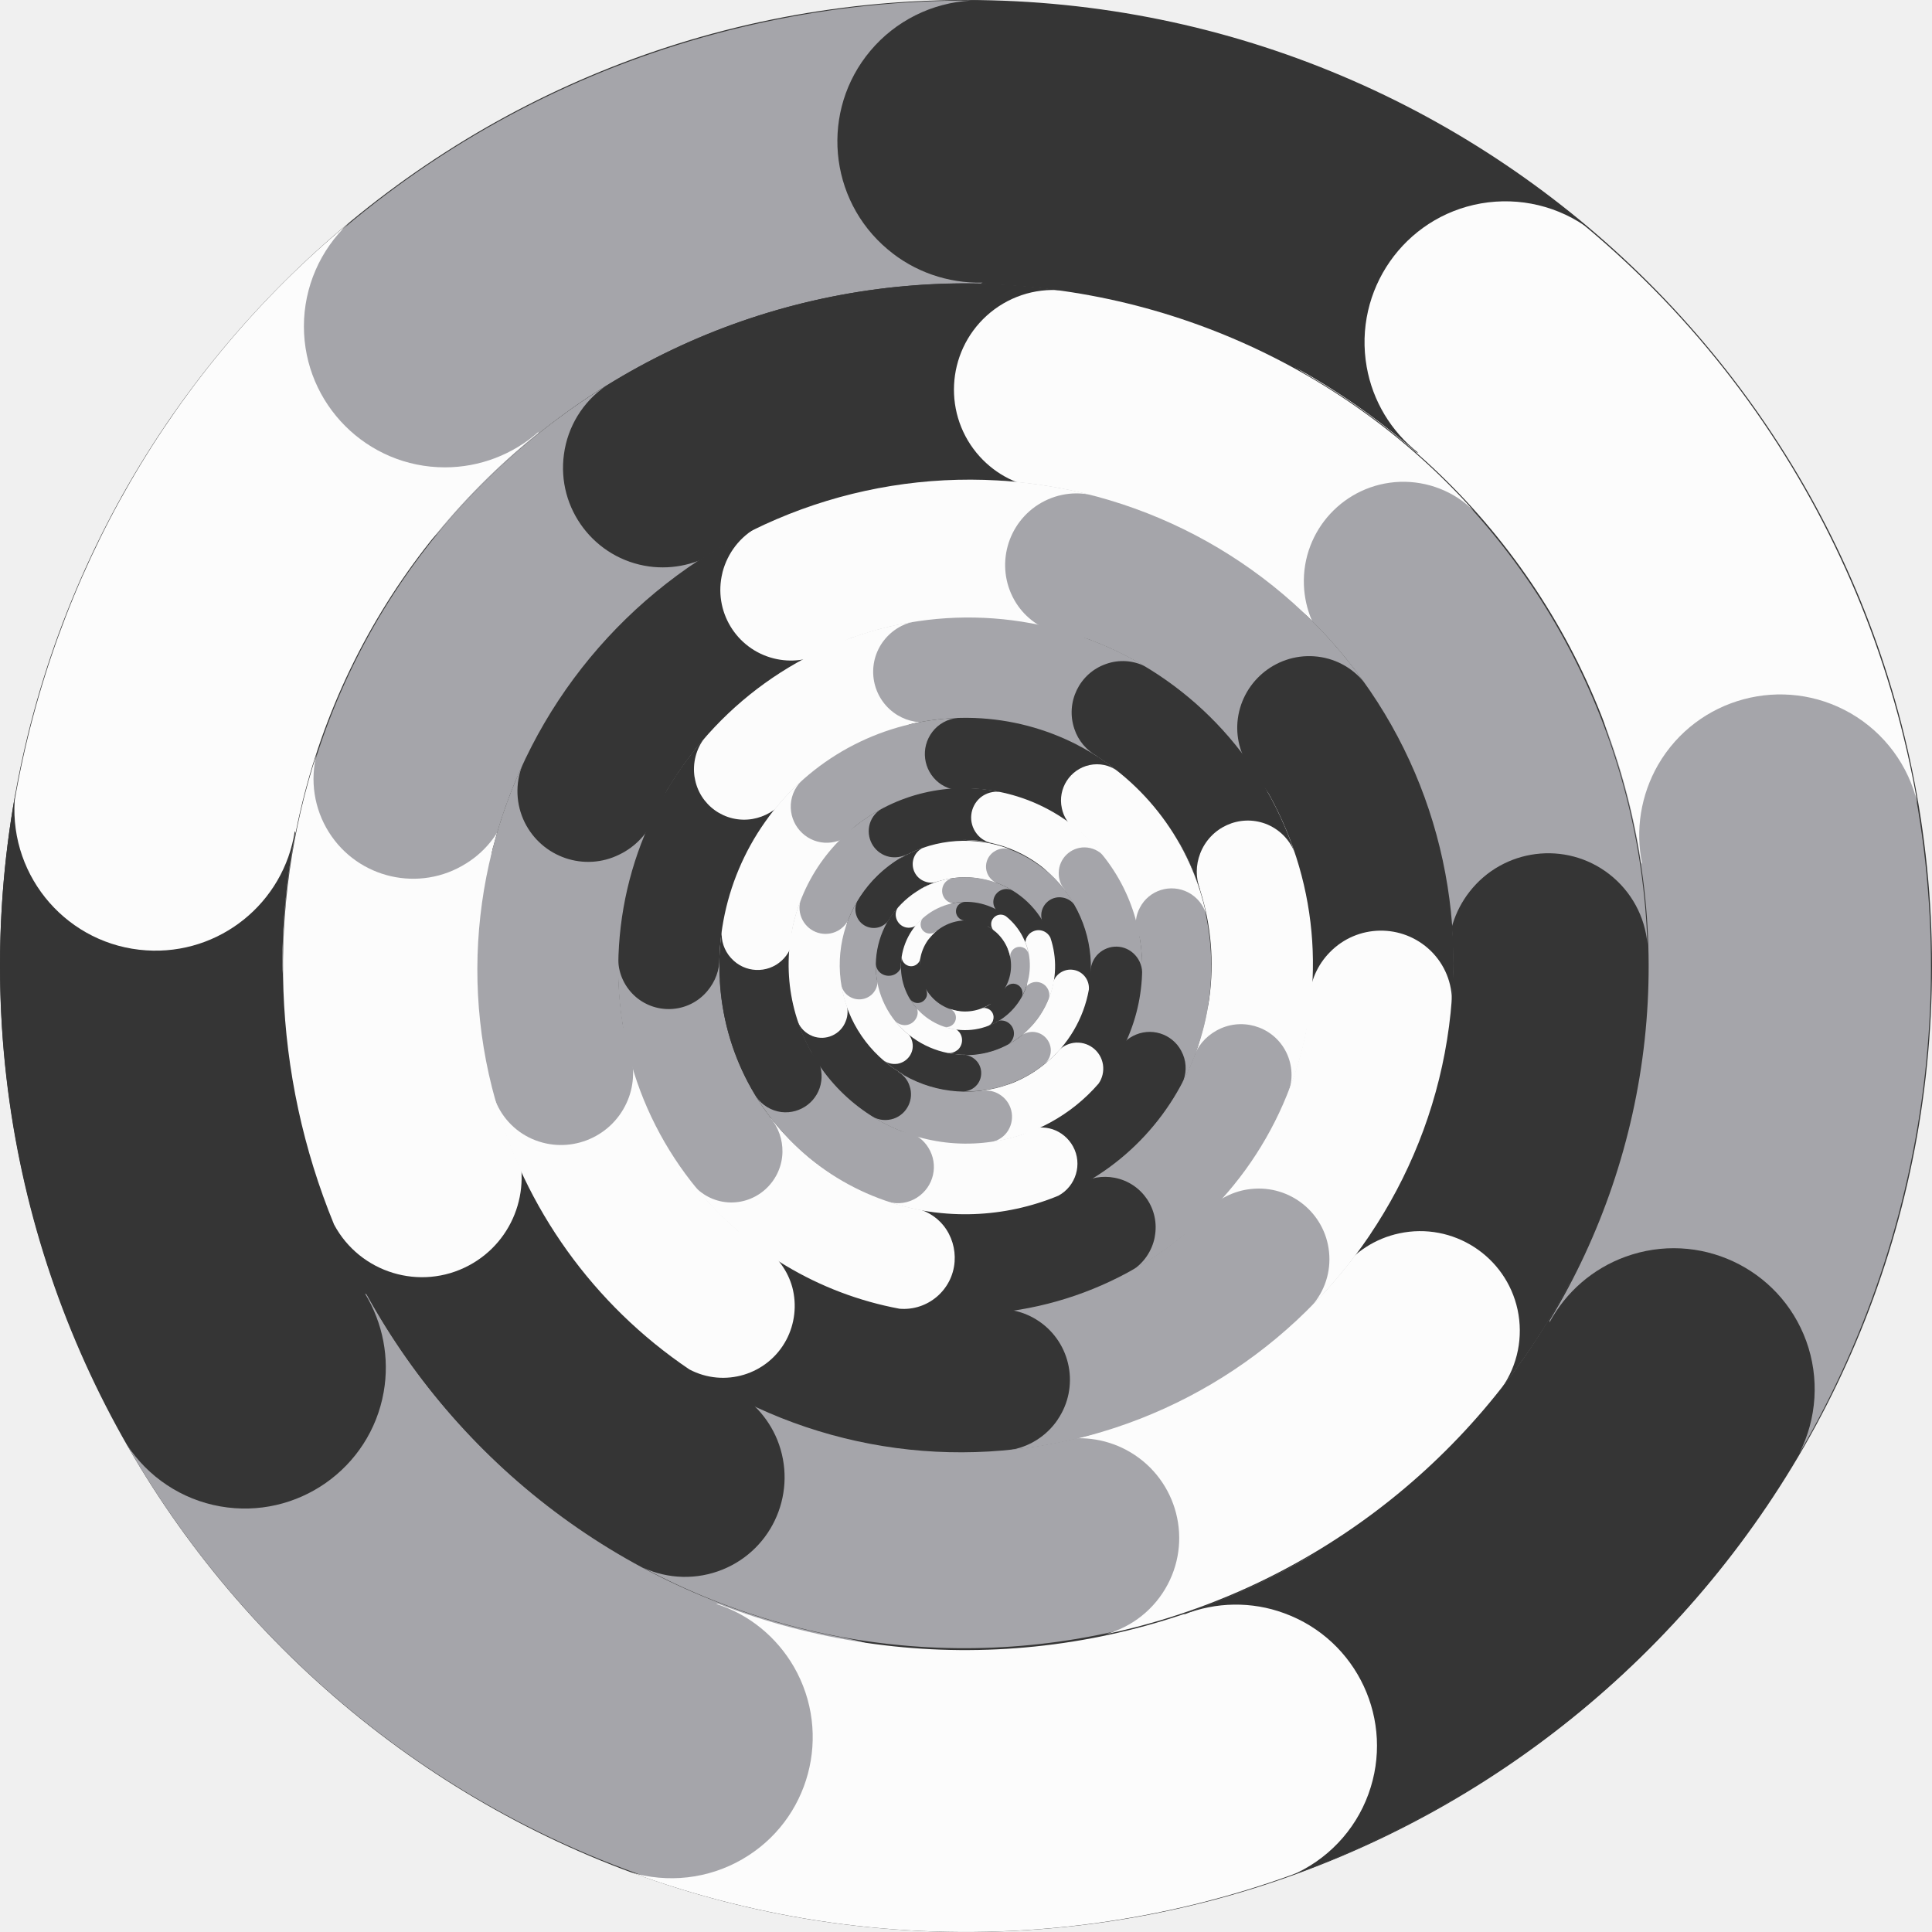
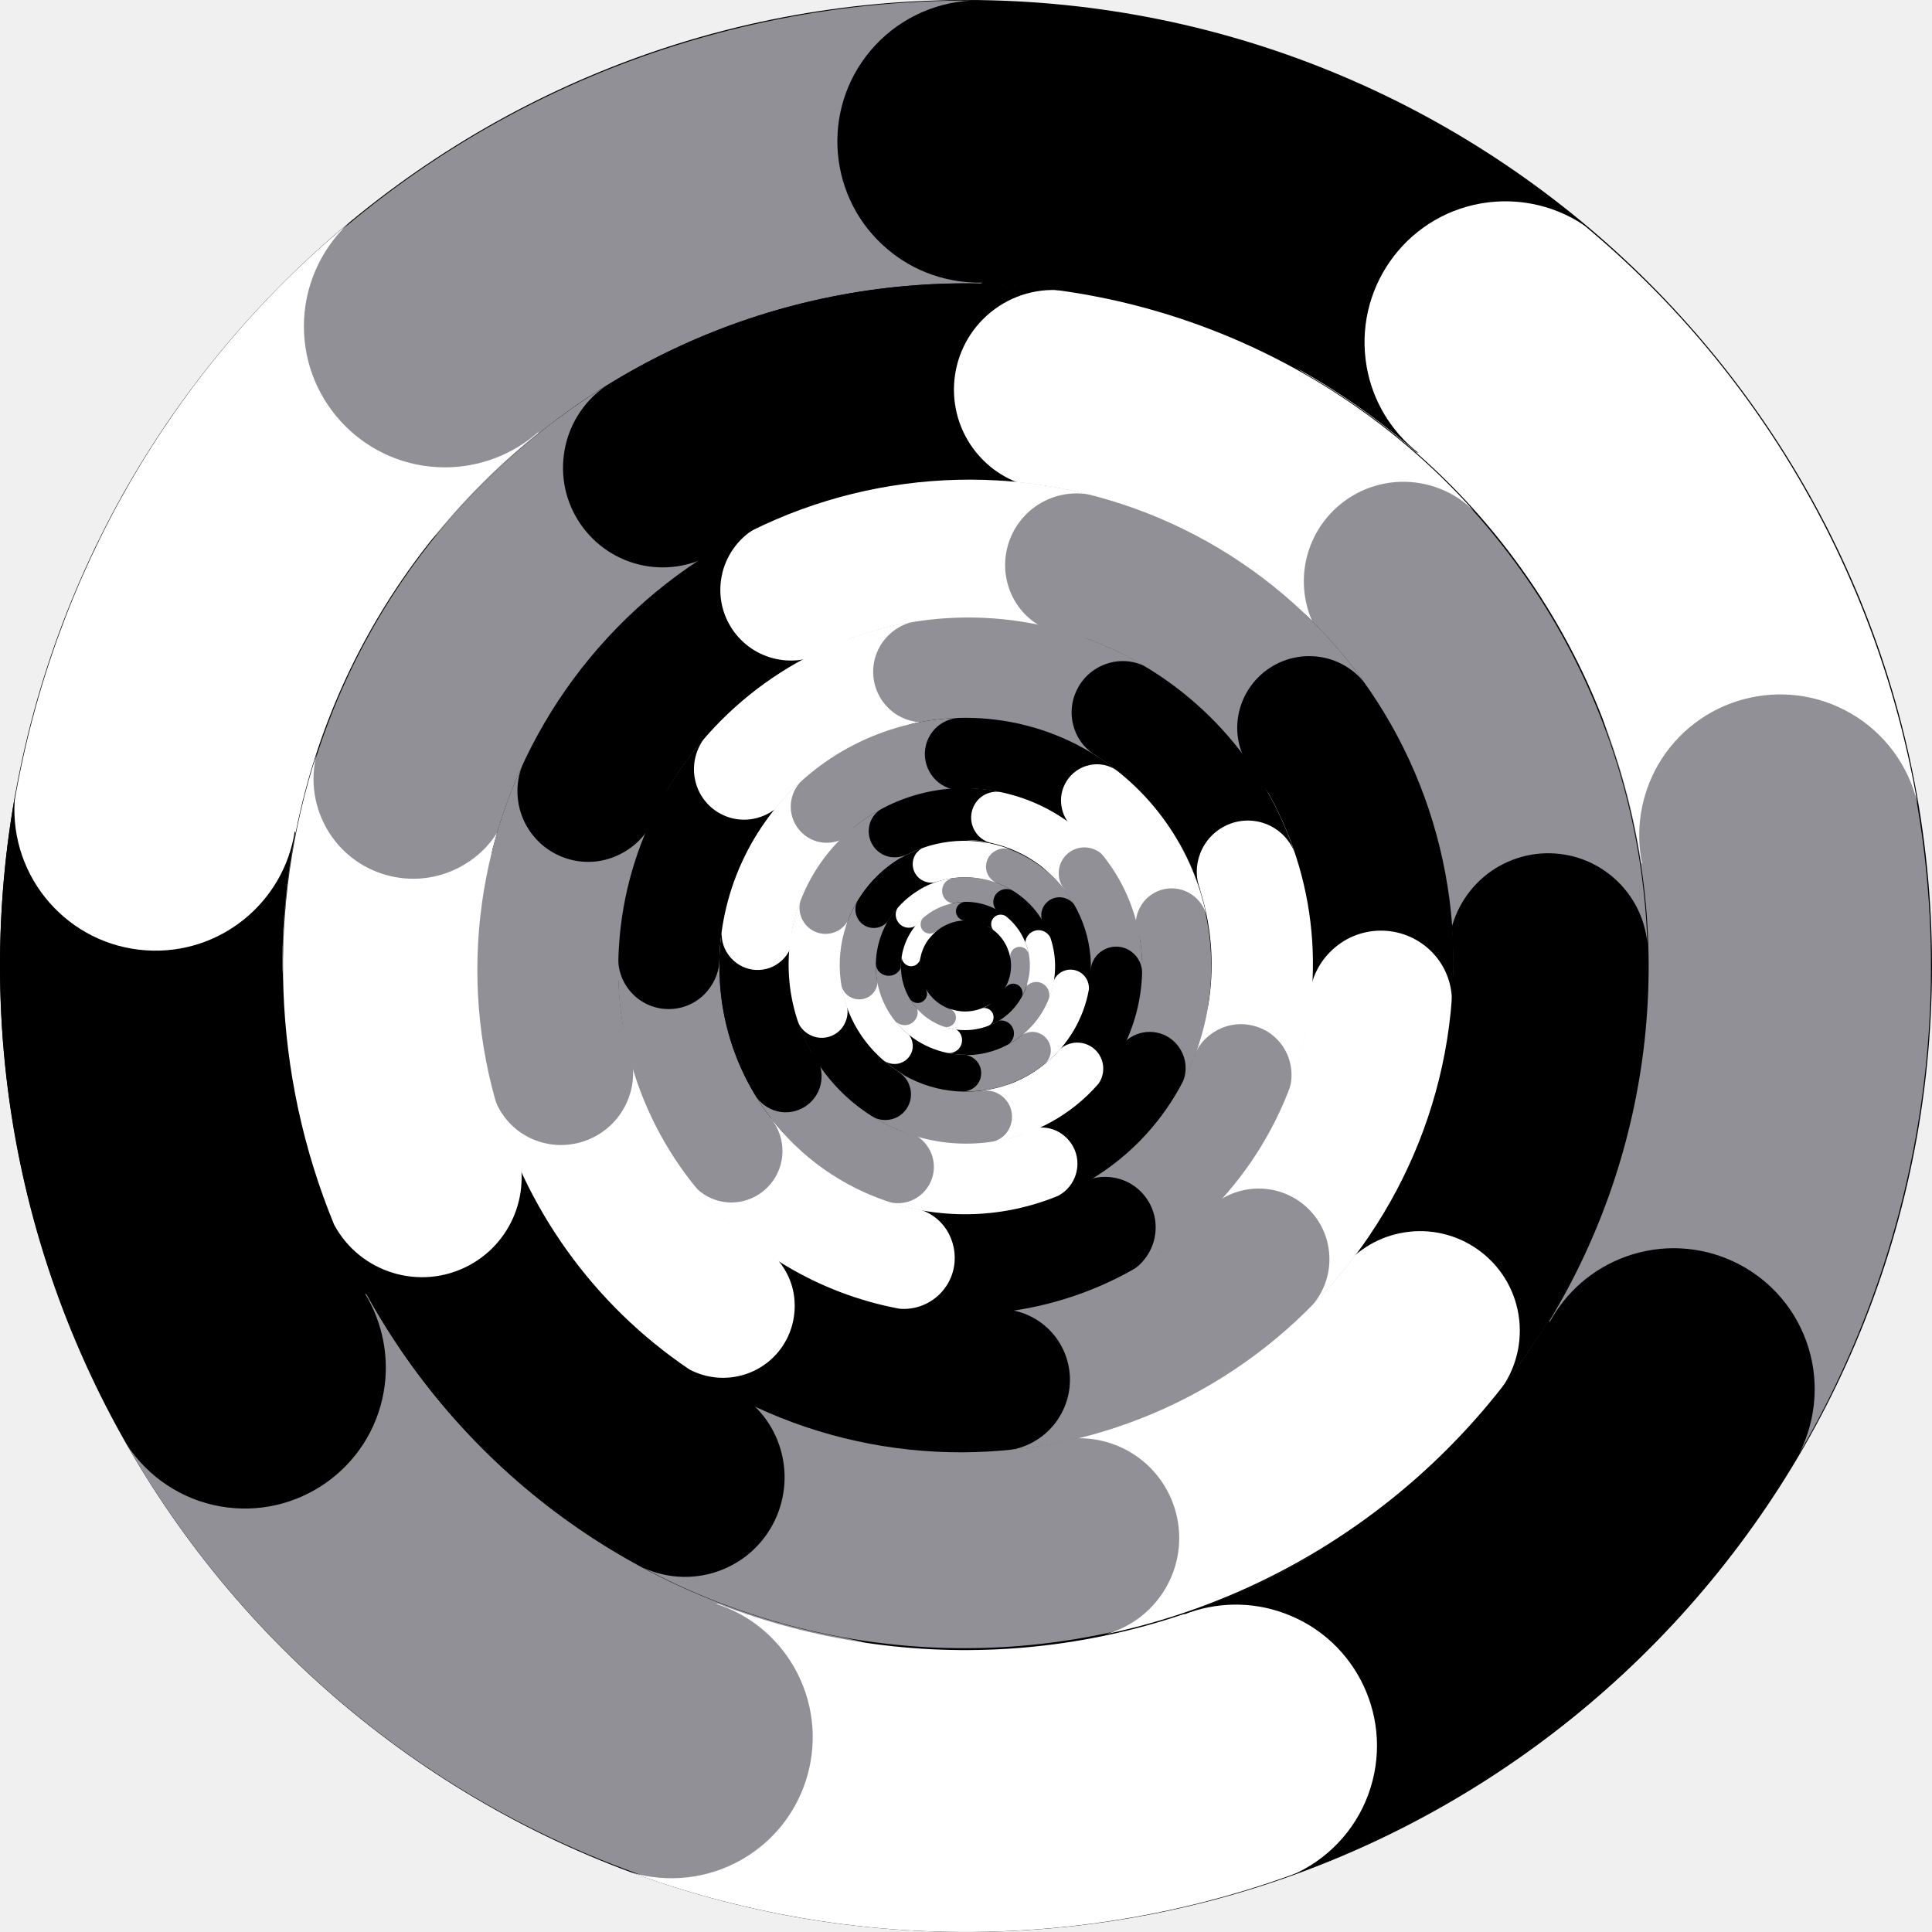
<svg xmlns="http://www.w3.org/2000/svg" version="1.1" id="Ebene_1" x="0px" y="0px" viewBox="0 0 1000 1000" style="enable-background:new 0 0 1000 1000;" xml:space="preserve">
  <style type="text/css">
- 	.st0{opacity:0.78;}
+ 	.st0{opacity:1;}
	.st1{fill:#909096;}
	.st2{fill:#FFFFFF;}
</style>
  <g id="Ebene_1_1_" class="st0">
    <g id="Background">
      <g id="BG">
        <path d="M500,999.5c-275.9-0.2-499.5-224-499.3-500C0.8,299,120.9,117.9,305.6,39.8C559.8-67.6,852.9,51.4,960.2,305.6     s-11.6,547.3-265.8,654.7C632.9,986.3,566.8,999.6,500,999.5z" />
        <path d="M500,1c275.7,0.2,499,223.8,498.8,499.4c-0.1,200.4-120.1,381.3-304.6,459.4c-253.9,107.3-546.8-11.6-654-265.6     s11.6-546.8,265.6-654C367.2,14.2,433.3,0.9,500,1 M500,0C223.9,0,0,223.9,0,500s223.9,500,500,500s500-223.9,500-500     S776.1,0,500,0z" />
      </g>
    </g>
    <g id="Spirals">
      <g id="Circle1">
        <path d="M127.3,475.4c-30.9,25.9-76.9,21.8-102.8-9.1c-13-15.5-19-35.7-16.5-55.8c-25.4,140.9,9.6,291.6,108.7,410l0,0l0.3,0.4     c25.9,30.9,72,34.9,102.8,9s34.9-72,9-102.8l0,0l0,0c-0.3-0.4-0.6-0.7-1-1.1v-0.1c-68.2-81.9-95.7-190.2-74.9-294.8l-0.3-1     C150.1,447.8,141,464,127.3,475.4z" />
        <path class="st1" d="M198.6,720.5c-7,39.7-44.9,66.2-84.6,59.2c-19.9-3.5-37.5-15.2-48.5-32.2     c71.1,124.3,194.9,217.3,346.8,244.2l0,0l0.5,0.1c39.7,7,77.6-19.5,84.6-59.2c7-39.7-19.5-77.6-59.2-84.6l-1.4-0.2l-0.1-0.1     c-109-19.8-197.2-87.5-246.9-177.6l-0.9-0.6C198.2,684.8,201.7,702.9,198.6,720.5z" />
        <path class="st2" d="M410.9,862.7c20.1,34.9,8.2,79.6-26.8,99.7c-17.5,10.1-38.5,12.5-57.9,6.6c134.4,49.5,288.9,41.2,422.6-35.8     l0,0l0.5-0.2c34.9-20.2,46.9-64.8,26.7-99.7c-20.2-34.9-64.8-46.9-99.7-26.7l0,0c-0.4,0.2-0.8,0.5-1.2,0.8H675     c-92.5,53-204,61.3-303.3,22.7l-1,0.1C387.6,835.5,401.9,847.2,410.9,862.7z" />
        <path d="M664.7,835c37.9,13.8,57.4,55.7,43.6,93.6c-6.9,19-21.5,34.3-40.1,42.2C802.9,922.3,916,816.6,968.9,671.7l0,0     c0.1-0.2,0.1-0.3,0.2-0.5c13.8-37.9-5.7-79.8-43.6-93.6s-79.8,5.7-93.6,43.6c-0.2,0.5-0.3,0.9-0.5,1.4l-0.1,0.1     c-36.8,100-116.9,178-217.8,212.3l-0.8,0.7C629.4,829.1,647.9,828.8,664.7,835z" />
        <path class="st1" d="M841.3,650.5c37.9-13.8,79.8,5.7,93.6,43.6c6.9,19,5.6,40.1-3.6,58.2c72-123.7,90.7-277.3,38.1-422.4l0,0     c0-0.2-0.1-0.3-0.2-0.5c-13.9-37.8-55.9-57.2-93.7-43.3c-37.7,13.9-57.1,55.5-43.5,93.3c0.2,0.5,0.4,0.9,0.5,1.4v0.1     c37.4,104.2,22.8,214.6-30.4,302.6l-0.1,1C810.5,668.7,824.5,656.6,841.3,650.5z" />
        <path class="st2" d="M858.2,395.9c20.2-34.9,64.8-46.8,99.7-26.7c17.5,10.1,30.1,27.1,34.6,46.8C968.2,275,883.8,145.3,750.2,68     l0,0c-0.2-0.1-0.3-0.2-0.4-0.3c-34.9-20.2-79.6-8.2-99.7,26.7c-20.2,34.9-8.2,79.6,26.7,99.7l1.3,0.7l0.1,0.1     c92.1,53.6,155,146,171.2,251.4l0.6,0.9C846.3,429.7,849.3,411.4,858.2,395.9z" />
        <path d="M707.4,189.9c-7-39.7,19.4-77.6,59.1-84.6c20-3.5,40.5,1.4,56.7,13.6C713.9,26.5,565.9-18.6,413.9,8l0,0l-0.5,0.1     c-39.8,6.5-66.7,44.1-60.2,83.9c6.5,39.8,44.1,66.7,83.9,60.2l0,0c0.6-0.1,1.1-0.2,1.7-0.3c0.5-0.1,1-0.2,1.4-0.3h0.1     c105-18.1,212.6,12.2,292.8,82.5l1,0.3C720,223.3,710.5,207.5,707.4,189.9z" />
        <path class="st1" d="M459.5,129.1c-30.9-25.9-34.9-72-9-102.8c13-15.5,31.9-24.9,52.1-26C359.5-0.2,217.1,60.4,117.8,178.5l0,0     c-0.1,0.1-0.2,0.2-0.3,0.4c-26,30.8-22.2,76.9,8.6,102.9s76.9,22.2,102.9-8.6c0.1-0.1,0.2-0.3,0.3-0.4c0.3-0.4,0.6-0.8,0.9-1.1     h0.1c71.6-84.5,174.4-127.1,277.3-125l1-0.4C490.7,146.7,473.2,140.7,459.5,129.1z" />
        <path class="st2" d="M230.3,241.9c-40.3,0-73-32.7-73-73c0-20.2,8.4-39.6,23.2-53.4C89.2,191.3,27.9,297.3,7.6,414.3     c-2.6,40.2,27.9,75,68.1,77.6c37.8,2.5,71.2-24.4,76.9-61.8l0.3,1c-4.7,24-7,48.5-6.7,73c0.1-1.4,0.1-2.8,0.1-4.2v-1.6     c0.4-106.6,48.9-207.3,132.1-274l0.5-0.9C265.5,235.3,248.2,241.9,230.3,241.9z" />
      </g>
      <g id="Circle2">
        <path d="M267.5,625.3c-8.7,27.1-37.8,42-64.9,33.3c-13.6-4.4-24.8-14.2-30.9-27.2c39,97.4,119.4,172.3,219.2,204.5l0,0l0.3,0.1     c27.1,8.8,56.2-6,65-33.1c8.8-27.1-6-56.2-33.1-65c-0.1,0-0.2-0.1-0.4-0.1l0,0l-1-0.3h-0.1c-71.6-23.4-128.8-77.8-155.7-148.2     l-0.5-0.5C270.7,600.3,271.4,613.3,267.5,625.3z" />
        <path class="st1" d="M402.3,745.2c10.7,26.4-1.9,56.5-28.3,67.2c-13.3,5.4-28.2,5-41.2-1c92.5,49.5,202.2,55.2,299.3,15.7l0,0     l0.3-0.1c26.5-10.4,39.6-40.4,29.2-66.9s-40.4-39.6-66.9-29.2c-0.2,0.1-0.4,0.2-0.6,0.2c-0.2,0.1-0.4,0.2-0.6,0.2l-0.9,0.4h-0.1     C522.7,760,443.8,755.1,378,718.4h-0.7C388.6,724,397.5,733.5,402.3,745.2z" />
        <path class="st2" d="M582.8,750.4c25.2,13.3,34.9,44.5,21.6,69.7c-6.7,12.7-18.4,22.1-32.3,25.8     c102.7-21.6,190.4-87.7,239.4-180.4l0,0c0.1-0.1,0.1-0.2,0.2-0.3c13.3-25.2,3.7-56.4-21.5-69.7c-25.2-13.3-56.4-3.7-69.7,21.5     c-0.2,0.3-0.3,0.6-0.5,0.9H720c-35.4,66.5-99,113.4-173,127.6l-0.6,0.4C558.6,742.9,571.6,744.5,582.8,750.4z" />
        <path d="M724.2,638.4c27.8-6,55.3,11.7,61.3,39.5c3,14,0.1,28.6-8.1,40.4c64.8-82.5,89.5-189.5,67.4-292l0,0l-0.1-0.4     c-6-27.8-33.5-45.5-61.3-39.5c-27.8,6-45.5,33.4-39.5,61.2c0.1,0.3,0.2,0.7,0.2,1v0.1c15.6,73.7-3,150.5-50.5,208.9l-0.2,0.7     C700.9,648.1,711.9,641,724.2,638.4z" />
        <path class="st1" d="M760.6,461.6c17.5-22.5,49.9-26.6,72.4-9.1c11.3,8.8,18.5,21.9,19.7,36.2c-3.4-104.8-53.3-202.7-136.1-267.1     l0,0l-0.3-0.2c-22.5-17.5-54.9-13.4-72.4,9.1c-17.5,22.5-13.4,54.9,9.1,72.4l0,0c0.3,0.2,0.5,0.4,0.8,0.6v0.1     c59.3,46.4,94.4,117.2,95.6,192.5l0.3,0.7C748.9,484.1,752.8,471.6,760.6,461.6z" />
        <path class="st2" d="M674.9,302.9c-1.1-28.5,21.1-52.4,49.6-53.5c14.3-0.5,28.2,4.9,38.3,15c-70-78.1-171.1-121.1-275.9-117.1     h-0.4c-28.5,1.1-50.7,25-49.6,53.5s25,50.7,53.5,49.6c0.3,0,0.7-0.1,1-0.1h0.1c75.3-2.5,147.7,29.1,197,86l0.7,0.3     C680.5,327.5,675.4,315.5,674.9,302.9z" />
        <path d="M507.1,236.3c-19.1-21.1-17.5-53.7,3.6-72.9c10.6-9.6,24.7-14.4,39-13.1c-103.8-14.9-208.9,17.2-286.6,87.6l0,0l-0.3,0.2     c-21.3,18.9-23.3,51.5-4.4,72.8s51.5,23.3,72.8,4.4c0.3-0.2,0.5-0.5,0.8-0.7c0.3-0.2,0.5-0.5,0.8-0.7h0.1     c56-50.4,131.8-72.7,206.2-60.8l0.7-0.2C527.3,251.6,515.6,245.7,507.1,236.3z" />
        <path class="st1" d="M336,293.2c-28.2-3.9-48-29.9-44.1-58.1c1.9-14.2,9.7-27,21.5-35.2c-89.1,55.3-148.9,147.5-163.2,251.4l0,0     l-0.1,0.4c-3.9,28.2,15.8,54.3,44.1,58.2c28.2,3.9,54.3-15.8,58.2-44.1l0,0c0-0.3,0.1-0.7,0.1-1v-0.1     c10.6-74.6,54.3-140.4,118.9-179.1l0.4-0.6C361.2,292,348.5,294.9,336,293.2z" />
        <path class="st2" d="M241.3,446.9c-24.1,15.2-56,7.9-71.1-16.2c-7.6-12.1-9.9-26.9-6.2-40.7c-26.1,79.7-23,166.2,8.9,243.8     c13.4,25.1,44.7,34.6,69.8,21.2c23.8-12.7,33.8-41.6,22.9-66.3l0.5,0.5c6.2,16.2,14.1,31.6,23.4,46.2c-0.5-0.9-1-1.7-1.5-2.6     c-0.2-0.3-0.4-0.6-0.6-0.9v-0.1c-39.8-63.9-48.7-142.4-24-213.6l-0.1-0.7C259.9,429.7,252.1,440.2,241.3,446.9z" />
      </g>
      <g id="Circle3">
        <path d="M410.1,666.2c5.4,19.8-6.2,40.2-26,45.6c-9.8,2.7-20.2,1.2-28.9-4c61.9,42.3,139.3,54.8,211.3,34.2l0,0l0.2-0.1     c19.6-5.5,31.1-25.8,25.7-45.5c-5.5-19.5-25.7-30.8-45.1-25.3l0,0l-0.3,0.1c-0.2,0.1-0.5,0.1-0.7,0.2h-0.1     c-51.8,14.6-107.4,5-151.3-26.1l-0.5-0.1C402.2,650.2,407.7,657.6,410.1,666.2z" />
        <path class="st1" d="M537.8,683.9c16.7,11.4,21,34.1,9.7,50.8c0,0,0,0,0,0l-0.1,0.2c-5.8,8.5-14.9,14.2-25,15.7     c74.8-7.4,142.5-47.4,185.1-109.3l0,0l0.2-0.2c11.5-16.6,7.4-39.4-9.2-50.9c0,0,0,0,0,0L698,590c-16.9-11.4-39.8-7-51.3,9.9     l-0.4,0.6l0,0c-30.7,44.4-79.7,72.7-133.5,77.1l-0.5,0.3C521.3,676.7,530.3,678.8,537.8,683.9z" />
        <path class="st2" d="M647.7,615.4c20.1-2.1,38.1,12.4,40.2,32.5c1.1,10.3-2.2,20.5-9.1,28.2c51-51.6,79.6-124.4,72.2-201.8l0,0     c0-0.1,0-0.2,0-0.2c-2-20.1-19.8-34.8-39.9-32.8c0,0,0,0,0,0l-0.4,0c-20.3,2.1-35.1,20.1-33.2,40.4c0,0.2,0.1,0.5,0.1,0.7v0     c5.1,55.5-16,107.7-53.3,144.2l-0.2,0.5C630.4,620.5,638.7,616.3,647.7,615.4z" />
        <path d="M688.3,492.9c14.2-14.6,37.5-15,52.2-0.8c7.3,7.1,11.3,16.9,11,27.1c6-71.9-18.9-145.6-74.4-199.8l0,0l-0.2-0.2     c-15-13.9-38.4-13.1-52.3,1.9c-13.4,14.4-13.2,36.8,0.5,50.9c0.2,0.2,0.4,0.3,0.5,0.5v0.1c38.3,37.5,57.4,90.5,51.9,143.8     l0.2,0.5C678.2,507.9,681.9,499.4,688.3,492.9z" />
        <path class="st1" d="M640.5,373.8c1.7-20.3,19.4-35.5,39.7-34.1c10.2,0.7,19.6,5.6,26,13.6C662.9,292.5,594.5,254.2,520,249h-0.2     c-20.3-1.4-38,13.8-39.7,34.1c-1.6,20.1,13.4,37.6,33.4,39.3c0.1,0,0.3,0,0.4,0h0.8c53.5,3.9,102.4,31.9,132.8,76.2l0.5,0.3     C642.4,391.7,639.8,382.8,640.5,373.8z" />
        <path class="st2" d="M527,313.7c-11.8-16.7-7.7-39.8,9-51.6c8.3-5.8,18.5-8,28.5-6c-72.8-18.5-150-3.9-211,40l0,0l-0.2,0.1     c-16.6,11.6-20.7,34.5-9.1,51.1c11.6,16.6,34.5,20.7,51.1,9.1c0,0,0.1-0.1,0.1-0.1c0.2-0.2,0.5-0.3,0.7-0.5l0.6-0.5h0.1     c43.9-31.3,99.5-41.3,151.6-27.2l0.5-0.1C540,326.1,532.2,321,527,313.7z" />
        <path d="M400.5,340.8c-19.5-4.9-31.4-24.6-26.6-44.2c0-0.2,0.1-0.3,0.1-0.5c2.6-9.9,9.1-18.4,18.2-23.3     c-67.8,32.3-118,92.9-136.9,165.5l0,0c0,0.1,0,0.2-0.1,0.2c-5.1,19.5,6.5,39.4,26,44.5c0,0,0,0,0,0c0.1,0,0.3,0.1,0.5,0.1     c19.8,4.9,39.9-7,45-26.7c0.1-0.2,0.1-0.5,0.2-0.7l0,0c13.8-52.2,50.3-95.4,99.4-117.8l0.3-0.4     C418.6,341.9,409.3,343,400.5,340.8z" />
        <path class="st1" d="M320.6,442.3c-18.1,9-40,1.5-49-16.6c-4.6-9.3-5-20.1-1.2-29.7c-30.3,65.8-32.3,143.7,1.2,213.7l0,0     c0,0.1,0.1,0.2,0.1,0.2c8.9,18.4,31,26.1,49.4,17.2c18.4-8.9,26.1-31,17.2-49.4c-0.1-0.2-0.2-0.4-0.3-0.7l0,0     c-23.8-50.3-21.8-106.4,0.7-153.2v-0.5C335.2,431.6,328.7,438.4,320.6,442.3z" />
        <path class="st2" d="M324.3,570.9c-8.5,18.5-30.3,26.8-48.9,18.6c-9.3-4.1-16.5-12-19.7-21.7c15.7,57.6,51.6,107.6,101.1,141     c18.1,9.6,40.6,2.8,50.2-15.3c4.4-8.3,5.5-18.1,3.1-27.2c-2.4-8.7-7.9-16.2-15.5-21l0.5,0.1c10.1,7.1,20.8,13.2,32.2,18.1     c-0.6-0.3-1.3-0.6-1.9-0.9l-0.7-0.3l0,0c-48.9-22-85.1-65.1-98.3-117.1l-0.3-0.4C328.7,553.4,328.1,562.7,324.3,570.9z" />
      </g>
      <g id="Circle4">
        <path d="M488.3,634.3c9.1,11.4,7.3,28.1-4.1,37.2c-5.6,4.5-12.9,6.5-20,5.6c52.5,10.1,106.8-3.7,148.1-37.7l0,0l0.1-0.1     c11.3-9.2,13-25.7,3.9-37.1c-9.1-11.2-25.6-12.9-36.8-3.8l-0.2,0.1l-0.4,0.3l0,0c-29.8,24.3-68.9,33.8-106.5,25.9l-0.4,0.1     C478.5,626,484.3,629.3,488.3,634.3z" />
        <path class="st1" d="M576.9,609.6c14.2,2.7,23.5,16.4,20.8,30.5c0,0,0,0,0,0c0,0.1,0,0.2,0,0.2c-1.4,7.2-5.7,13.5-11.9,17.4     c46.9-26.1,79.9-71.6,90.2-124.2l0,0c0-0.1,0-0.1,0-0.2c2.8-14.1-6.4-27.9-20.5-30.7l-0.2,0c-14.3-2.6-28.1,6.8-30.8,21.1     l-0.1,0.5l0,0c-7.5,37.8-31.6,70.2-65.5,88.4l-0.2,0.3C564,609.5,570.6,608.4,576.9,609.6z" />
        <path class="st2" d="M629.5,533.5c12.5-7.1,28.5-2.7,35.6,9.9c3.6,6.4,4.4,14.1,2.1,21.1c19.5-49.9,15.8-105.8-10-152.7l0,0     l-0.1-0.2c-7-12.6-22.9-17.1-35.4-10.1c0,0,0,0,0,0c-0.1,0-0.2,0.1-0.2,0.1c-12.7,7.1-17.3,23.1-10.3,35.9l0.3,0.5l0,0     c18.4,33.7,20.7,74,6.1,109.6v0.4C619.5,541.8,623.8,536.7,629.5,533.5z" />
        <path d="M621.2,441.8c5.2-13.6,20.3-20.5,33.9-15.4c6.8,2.6,12.2,7.9,14.9,14.6c-17-50.5-55.7-90.8-105.5-109.7l0,0l-0.2-0.1     c-13.6-5.2-28.9,1.7-34,15.4c-5.1,13.6,1.6,28.7,15.2,34l0.5,0.2l0,0c35.7,13.7,63.3,42.9,74.9,79.4l0.3,0.3     C618.8,454.4,618.9,447.8,621.2,441.8z" />
        <path class="st1" d="M556.1,377.3c-4.7-13.8,2.6-28.8,16.3-33.6c6.9-2.5,14.5-1.9,20.9,1.5c-45.7-27.5-101.4-33.2-151.7-15.3     h-0.2c-13.7,4.8-21,19.8-16.3,33.6c4.6,13.6,19.4,20.9,33,16.2c0,0,0,0,0,0c0.1,0,0.2-0.1,0.4-0.1c0.2,0,0.3-0.1,0.5-0.2l0,0     c36.2-12.7,76.1-8.2,108.6,12.1h0.4C562.4,388.4,558.1,383.4,556.1,377.3z" />
        <path class="st2" d="M464.6,370.2c-12.5-7.6-16.4-23.9-8.7-36.4c3.8-6.1,9.9-10.5,16.9-12c-52.9,8.6-99.3,40.1-126.8,86.1l0,0     l-0.1,0.1c-7.6,12.3-3.7,28.5,8.7,36s28.5,3.7,36-8.7c0.1-0.2,0.2-0.3,0.3-0.5l0.3-0.5l0,0c19.8-33,53.4-55.3,91.5-60.8l0.3-0.2     C476.7,374.7,470.1,373.5,464.6,370.2z" />
        <path d="M389.5,423.9c-14.2,2.4-27.6-7.2-29.9-21.3c0-0.1,0-0.2-0.1-0.4c-1.1-7.2,0.8-14.6,5.3-20.4     c-35.3,40.4-50.9,94.3-42.6,147.3l0,0v0.2c2.2,14.2,15.4,23.9,29.6,21.8l0.4-0.1c14.4-2.4,24.1-15.9,21.9-30.3     c0-0.2-0.1-0.3-0.1-0.5l0,0c-5.8-38.1,5.8-76.7,31.6-105.4l0.1-0.4C401.6,419.5,395.8,422.8,389.5,423.9z" />
        <path class="st1" d="M366,513.1c-9.3,11-25.8,12.3-36.8,3c-5.6-4.8-9-11.7-9.2-19.1c-1.4,53.4,21.2,104.6,61.5,139.6l0,0l0.1,0.1     c11.3,9.2,27.9,7.6,37.2-3.7c8.9-10.9,7.7-26.8-2.7-36.3c-0.1-0.1-0.3-0.2-0.4-0.3l0,0c-28.9-25.3-44.7-62.2-43.1-100.6l-0.1-0.3     C372.5,502,370.2,508.2,366,513.1z" />
        <path class="st2" d="M405,596.3c-0.3,14.5-12.2,26.2-26.7,26.1c-7.3-0.1-14.2-3.2-19-8.6c26.7,33.2,64.4,55.8,106.3,63.6     c14.6,1.2,27.4-9.7,28.5-24.3c0.5-6.7-1.5-13.4-5.7-18.7c-4-5-9.8-8.3-16.1-9.3l0.4-0.1c8.6,1.8,17.4,2.7,26.2,2.7     c-0.5,0-1-0.1-1.5-0.1h-0.5c-38.3-0.5-74.2-18.4-97.7-48.7l-0.3-0.2C402.9,583.6,405.1,589.8,405,596.3z" />
      </g>
      <g id="Circle5">
        <path d="M544.8,584.5c9.9,3.3,15.2,13.9,11.9,23.8c-1.6,4.9-5.1,8.9-9.8,11.1c35.2-14.3,62.2-43.5,73.7-79.7l0,0v-0.1     c3.2-9.8-2.2-20.4-12-23.6c-9.8-3.1-20.2,2.2-23.4,12l0,0.1c0,0.1-0.1,0.2-0.1,0.4l0,0c-8.4,26-28,46.8-53.5,56.6l-0.2,0.2     C535.7,583.3,540.5,583,544.8,584.5z" />
        <path class="st1" d="M588,535.5c9.5-3.9,20.3,0.6,24.2,10.1c0,0,0,0,0,0c0,0.1,0.1,0.1,0.1,0.2c2,4.8,1.8,10.3-0.4,15     c17.8-33.7,19.9-73.5,5.7-108.9l0,0v-0.1c-3.8-9.5-14.5-14.2-24.1-10.4c0,0,0,0,0,0l-0.2,0.1c-9.5,4-14.1,14.9-10.2,24.5     c0,0.1,0.1,0.2,0.1,0.3l0,0c10.1,25.4,8.3,54-4.9,78v0.3C580.4,540.4,583.8,537.2,588,535.5z" />
        <path class="st2" d="M590,469.8c4.7-9.1,15.9-12.6,25-7.9c4.6,2.4,8.1,6.7,9.4,11.8c-7.7-37.2-31.5-69.1-65-87.1l0,0l-0.1-0.1     c-9-4.8-20.2-1.4-25.1,7.6c0,0,0,0,0,0l-0.1,0.2c-4.8,9.1-1.4,20.5,7.8,25.4l0.3,0.2l0,0c24,13,40.9,36.1,46,62.9l0.2,0.2     C587.3,478.6,587.8,473.9,590,469.8z" />
        <path d="M549.6,418.3c-2.2-10.1,4.2-20.1,14.3-22.3c5.1-1.1,10.3,0,14.5,3c-29.6-23.6-68.3-32.6-105.3-24.6H473     c-10.1,2.1-16.6,12.1-14.5,22.2s12.1,16.6,22.2,14.5c0,0,0.1,0,0.1,0l0,0l0.4-0.1l0,0c26.6-5.6,54.3,1.1,75.3,18.4l0.3,0.1     C553.1,426.8,550.5,422.8,549.6,418.3z" />
        <path class="st1" d="M485.9,405.1c-8.1-6.4-9.6-18.1-3.3-26.3c3.1-4.1,7.9-6.7,13-7.2c-37.9,1.3-73.2,19.4-96.3,49.5l0,0     l-0.1,0.1c-6.3,8.2-4.9,19.9,3.3,26.3c8,6.3,19.6,4.9,25.9-3.1c0,0,0,0,0,0c0.1-0.1,0.1-0.1,0.1-0.2l0.2-0.3l0,0     c16.7-21.5,42.3-34.3,69.5-34.8l0.2-0.1C494,409.3,489.5,407.9,485.9,405.1z" />
        <path class="st2" d="M428.6,436.2c-10.3,0.4-18.9-7.7-19.3-18v0c-0.2-5.2,1.8-10.2,5.4-13.9c-28.2,25.6-43.7,62.3-42.3,100.3l0,0     v0.1c0.4,10.3,9,18.3,19.3,17.9c10.3-0.4,18.3-9,17.9-19.3l0,0v-0.4l0,0c-0.9-27.3,10.4-53.6,31-71.6l0.1-0.2     C437.5,434.2,433.2,436,428.6,436.2z" />
        <path d="M404.6,497.2c-7.5,6.9-19.2,6.4-26.1-1.2c-0.1-0.1-0.1-0.1-0.2-0.2c-3.5-3.9-5.2-9-4.7-14.2     c-5.4,37.7,6.1,75.9,31.5,104.3l0,0l0.1,0.1c6.8,7.6,18.5,8.3,26.1,1.5c0.1-0.1,0.1-0.1,0.2-0.2c7.6-7,8.2-18.8,1.3-26.5     l-0.3-0.3l0,0c-18.2-20.5-26.2-48-21.9-75l-0.1-0.3C410.1,489.9,408,494.1,404.6,497.2z" />
        <path class="st1" d="M425.1,559.5c-1.3,10.2-10.6,17.3-20.7,16.1c-5.2-0.7-9.9-3.5-12.9-7.8c19.8,32.3,53,54.1,90.6,59.4h0.1     c10.3,1.4,19.7-5.8,21.1-16c1.4-10.3-5.8-19.7-16-21.1l0,0h-0.4c-27-3.9-50.7-19.8-64.6-43.3l-0.2-0.2     C424.6,550.3,425.7,554.9,425.1,559.5z" />
        <path class="st2" d="M480.5,594c5.5,8.8,2.9,20.3-5.9,25.9c-4.4,2.8-9.7,3.6-14.7,2.2c28.7,9.5,59.9,8.4,87.9-3.2     c9.1-4.9,12.6-16.4,7.6-25.5c-2.3-4.2-6.1-7.4-10.6-8.9c-4.3-1.4-9.1-1.2-13.2,0.7l0.2-0.2c5.8-2.3,11.4-5.1,16.7-8.5     c-0.3,0.2-0.6,0.3-0.9,0.5l-0.3,0.2l0,0c-23,14.5-51.3,17.7-77,8.7h-0.3C474.3,587.2,478.1,590.1,480.5,594z" />
      </g>
      <g id="Circle6">
        <path d="M555.7,539.8c7.3-1.1,14.1,4,15.3,11.3c0.6,3.7-0.4,7.4-2.7,10.4c18-20.4,26-47.8,21.8-74.8l0,0v-0.1     c-1.1-7.3-7.9-12.4-15.2-11.3c-7.3,1.1-12.3,7.9-11.2,15.2c0,0,0,0,0,0l0,0.1c0,0.1,0,0.2,0,0.3l0,0c2.9,19.3-3,39-16.2,53.5     l-0.1,0.2C549.5,541.9,552.4,540.2,555.7,539.8z" />
        <path class="st1" d="M567.7,494.5c4.9-5.5,13.3-6.1,18.8-1.2l0.1,0.1c2.8,2.5,4.4,6,4.6,9.7c0.7-27.3-10.7-53.6-31.2-71.7l0,0     l-0.1-0.1c-5.5-4.9-13.9-4.4-18.8,1.1l-0.1,0.1c-4.9,5.6-4.3,14.1,1.3,19l0.2,0.2l0,0c14.6,13.1,22.6,32,21.8,51.6l0.1,0.2     C564.4,500.1,565.6,496.9,567.7,494.5z" />
        <path class="st2" d="M548,451.7c0.1-7.3,6.1-13.2,13.5-13.1c3.8,0.1,7.4,1.7,9.9,4.6c-16.8-21.5-42.3-34.3-69.6-35.1h-0.1     c-7.3-0.2-13.4,5.6-13.6,12.9c0,0,0,0,0,0v0.1c-0.2,7.4,5.7,13.6,13.1,13.8h0.2c19.6,0.6,37.8,10.1,49.7,25.7l0.2,0.1     C549,458.2,547.9,455,548,451.7z" />
        <path d="M505.6,431.6c-4.6-5.8-3.7-14.2,2-18.9c2.9-2.3,6.6-3.3,10.3-2.8c-26.6-5.6-54.2,0.9-75.4,17.9l0,0l-0.1,0.1     c-5.8,4.7-6.7,13.1-2,18.9c4.6,5.7,13,6.7,18.8,2.1l0.2-0.2l0,0c15.3-12.1,35.2-16.7,54.2-12.3h0.2     C510.5,435.9,507.6,434.2,505.6,431.6z" />
        <path class="st1" d="M460.4,443.5c-7.3-1.5-11.9-8.6-10.5-15.9c0.7-3.6,2.9-6.8,6.1-8.8c-23.9,12.9-40.8,35.9-46,62.6l0,0v0.1     c-1.4,7.3,3.3,14.3,10.5,15.9c7.2,1.5,14.2-3.1,15.7-10.3c0,0,0,0,0,0c0-0.1,0-0.1,0-0.2v-0.3l0,0c3.8-19.2,16.1-35.5,33.4-44.5     l0.1-0.1C466.9,443.6,463.6,444.1,460.4,443.5z" />
        <path class="st2" d="M433.6,481.8c-6.6,3.5-14.7,1-18.2-5.6c-1.7-3.2-2.1-7.1-0.9-10.5c-9.9,25.4-8.1,54,5,77.9l0,0     c0,0,0,0.1,0,0.1c3.5,6.5,11.6,8.9,18.1,5.4c6.5-3.5,8.9-11.6,5.4-18.1c0,0,0-0.1-0.1-0.1c0-0.1-0.1-0.2-0.1-0.2l0,0     c-9.3-17.2-10.4-37.8-3-55.9v-0.2C438.7,477.6,436.5,480.2,433.6,481.8z" />
        <path d="M437.7,528.7c-2.6,6.8-10.3,10.2-17.1,7.6l-0.2-0.1c-3.5-1.4-6.2-4.1-7.6-7.6c8.6,25.9,28.2,46.7,53.6,56.8h0.1     c6.8,2.7,14.5-0.6,17.2-7.4c0,0,0,0,0,0l0.1-0.1c2.6-6.9-0.8-14.7-7.6-17.4l-0.2-0.1l0,0c-18.2-7.3-32.1-22.4-38-41.2l-0.1-0.1     C439,522.2,439,525.6,437.7,528.7z" />
        <path class="st1" d="M470.8,562.1c2.4,6.9-1.3,14.5-8.2,16.9c-3.6,1.2-7.5,0.9-10.8-0.9c23.1,14.4,51.4,17.8,77.2,9.1h0.1     c7-2.5,10.7-10.2,8.2-17.2c-2.4-6.9-9.9-10.6-16.8-8.3l-0.3,0.1l0,0c-18.6,6.1-38.9,3.5-55.3-7.1h-0.2     C467.6,556.3,469.8,558.9,470.8,562.1z" />
        <path class="st2" d="M517.4,566.5c6.3,3.9,8.3,12.1,4.5,18.5c-1.9,3.2-5.1,5.4-8.7,6.1c21.5-3.1,41.2-13.8,55.4-30.2     c2-2.8,2.8-6.4,2.3-9.8c-1.1-7.3-7.9-12.4-15.3-11.3c-3.2,0.5-6.2,2.1-8.3,4.7l0.1-0.2c3-3.3,5.7-6.9,8-10.8     c-0.2,0.2-0.3,0.4-0.4,0.7l-0.1,0.2l0,0c-10.1,16.7-27.3,27.8-46.6,30.2l-0.2,0.1C511.3,564.1,514.6,564.7,517.4,566.5z" />
      </g>
      <g id="Circle7">
        <path d="M548.1,504c4.1-3.3,10.1-2.6,13.4,1.5c1.6,2,2.3,4.6,2,7.2c3.6-19-1.4-38.5-13.7-53.4l0,0c-3.3-4.1-9.3-4.7-13.4-1.4     c0,0,0,0,0,0l0,0c-4,3.3-4.6,9.2-1.3,13.3l0,0.1l0.1,0.1l0,0c8.8,10.7,12.2,24.8,9.4,38.4v0.1C545.1,507.6,546.3,505.5,548.1,504     z" />
        <path class="st1" d="M539.1,472.1c1-5.1,5.9-8.5,11-7.5l0.1,0c2.6,0.5,4.9,2,6.3,4.3c-9.4-16.9-25.9-28.8-44.9-32.4h-0.1     c-5.1-1-10.1,2.3-11.1,7.4l0,0.1c-0.9,5.2,2.5,10.1,7.6,11.1h0.2c13.6,2.7,25.4,11.3,31.9,23.6l0.1,0.1     C539.1,476.7,538.7,474.3,539.1,472.1z" />
        <path class="st2" d="M511.6,453.2c-2.6-4.5-1-10.3,3.6-12.8c2.3-1.3,5-1.6,7.6-0.8c-18-7-38.2-5.6-55.1,3.7h-0.1     c-4.5,2.5-6.2,8.3-3.6,12.8l0,0.1c2.6,4.6,8.3,6.2,13,3.7l0.2-0.1l0,0c12.2-6.7,26.7-7.5,39.5-2.3h0.1     C514.6,456.7,512.8,455.2,511.6,453.2z" />
        <path d="M478.6,456.2c-4.9-1.8-7.4-7.3-5.6-12.2c0.9-2.5,2.8-4.4,5.3-5.4c-18.2,6.1-32.7,20.1-39.5,38.1l0,0c0,0,0,0,0,0.1     c-1.9,4.9,0.5,10.4,5.4,12.3c4.9,1.9,10.4-0.5,12.3-5.4c0,0,0-0.1,0-0.1l0.1-0.2l0,0c4.9-12.9,15.4-22.9,28.6-27.1l0.1-0.1     C483.2,457.1,480.8,457.1,478.6,456.2z" />
        <path class="st1" d="M455.4,479.8c-5,1.7-10.4-0.9-12.1-5.9c-0.9-2.5-0.7-5.2,0.5-7.5c-9.9,16.5-11.9,36.6-5.4,54.7l0,0v0.1     c1.8,4.9,7.2,7.6,12.1,5.9c4.9-1.7,7.5-7,5.8-11.9l0-0.1l-0.1-0.2l0,0c-4.6-13-3-27.5,4.3-39.2v-0.1     C459.4,477.5,457.5,479,455.4,479.8z" />
        <path class="st2" d="M452.9,512.7c-2.7,4.5-8.6,5.9-13.1,3.2c-2.2-1.3-3.8-3.5-4.4-6.1c3.1,19.1,14.5,35.8,31.1,45.7h0.1     c4.5,2.7,10.3,1.3,13-3.2c2.7-4.5,1.3-10.3-3.2-13c0,0-0.1,0-0.1,0l0,0l-0.2-0.1l0,0c-11.9-7.1-20-19.3-22-33l-0.1-0.1     C454.5,508.4,454.1,510.7,452.9,512.7z" />
        <path d="M472.3,539.8c0.9,5.1-2.6,9.9-7.7,10.8c0,0,0,0,0,0l-0.1,0c-2.6,0.4-5.3-0.3-7.4-1.9c14.6,12.7,34.1,18.3,53.2,15.3l0,0     c5.1-0.8,8.6-5.6,7.8-10.7c0,0,0-0.1,0-0.1c-0.9-5.2-5.8-8.7-10.9-7.9H507c-13.7,2.1-27.7-2.1-38-11.3h-0.1     C470.7,535.4,471.9,537.5,472.3,539.8z" />
        <path class="st1" d="M504.5,548.2c4,3.3,4.5,9.3,1.2,13.3c-1.7,2-4.2,3.3-6.9,3.4c19.3,0.5,37.7-7.7,50.3-22.3l0,0     c3.4-4,2.8-10.1-1.2-13.4c-3.9-3.3-9.8-2.9-13.2,1l-0.1,0.2l0,0c-9.1,10.4-22.4,16.2-36.2,15.7h-0.1     C500.5,545.9,502.7,546.7,504.5,548.2z" />
        <path class="st2" d="M534.5,534.1c5.2,0.1,9.4,4.4,9.4,9.6c0,2.6-1.1,5.1-3.1,6.9c12-9.6,20.1-23.3,22.8-38.4     c0.4-5.3-3.5-9.9-8.8-10.3c-2.4-0.2-4.8,0.6-6.7,2.1c-1.8,1.5-3,3.5-3.3,5.8v-0.1c0.7-3.1,1-6.3,1-9.5v0.7l0,0     c-0.2,13.8-6.6,26.8-17.5,35.2l-0.1,0.1C530,534.9,532.2,534.1,534.5,534.1z" />
      </g>
      <g id="Circle8">
        <path d="M531.2,485.7c1.4-3.5,5.3-5.1,8.8-3.8c1.7,0.7,3.1,2.1,3.8,3.8c-4.3-13-14.2-23.4-27-28.4l0,0c-3.5-1.4-7.4,0.3-8.8,3.8     c-1.4,3.4,0.3,7.3,3.8,8.7l0,0h0.1c9.2,3.6,16.2,11.2,19.2,20.6l0.1,0.1C530.6,488.9,530.6,487.2,531.2,485.7z" />
        <path class="st1" d="M514.5,469c-1.2-3.5,0.7-7.3,4.3-8.5l0,0c1.8-0.6,3.7-0.4,5.4,0.5c-11.7-7.2-26-8.9-39.1-4.6l0,0     c-3.5,1.1-5.4,4.9-4.3,8.4c0,0,0,0,0,0l0,0.1c1.2,3.5,5,5.4,8.6,4.2h0.1c9.4-3.1,19.7-1.8,28,3.6h0.1     C516.1,471.9,515,470.5,514.5,469z" />
        <path class="st2" d="M490.9,466.8c-3.2-1.9-4.2-6-2.3-9.2c1-1.6,2.6-2.7,4.5-3.1c-13.6,1.9-25.7,9.8-32.9,21.4l0,0     c-1.9,3.1-1,7.3,2.2,9.2l0.1,0c3.2,1.9,7.3,1,9.3-2.2c0,0,0.1-0.1,0.1-0.1l0,0c5.2-8.4,14-13.9,23.8-15.1l0.1,0     C494,467.9,492.3,467.6,490.9,466.8z" />
        <path d="M471.4,480.1c-3.7,0.6-7.1-2-7.7-5.7c-0.3-1.8,0.2-3.7,1.4-5.2c-9.2,10.1-13.3,23.9-11.3,37.4l0,0     c0.6,3.7,4.1,6.2,7.8,5.6c3.6-0.6,6.1-4,5.6-7.6v-0.1l0,0c-1.4-9.7,1.7-19.5,8.4-26.6v-0.1C474.5,479,473,479.9,471.4,480.1z" />
        <path class="st1" d="M465.1,502.8c-2.5,2.8-6.8,3-9.6,0.6c-1.4-1.2-2.2-3-2.2-4.9c-0.4,13.7,5.3,26.8,15.6,35.9l0,0     c2.8,2.5,7.1,2.2,9.6-0.6c2.5-2.8,2.2-7-0.5-9.4l0,0l-0.1-0.1l0,0c-7.4-6.5-11.4-16-10.9-25.8v-0.1     C466.9,500,466.2,501.6,465.1,502.8z" />
        <path class="st2" d="M475,524.1c-0.1,3.7-3.3,6.7-7,6.5c-1.8-0.1-3.6-0.9-4.8-2.3c8.6,10.8,21.4,17.2,35.1,17.6l0,0     c3.7,0.2,6.9-2.6,7.1-6.3c0.2-3.7-2.6-6.9-6.3-7.1c0,0,0,0,0,0c-0.1,0-0.2,0-0.4,0h-0.1c-9.9-0.3-19.1-5-25.1-12.8h-0.1     C474.4,520.9,475,522.5,475,524.1z" />
        <path d="M496.5,534.2c2.3,2.9,1.8,7.1-1,9.4l-0.1,0c-1.5,1.2-3.4,1.7-5.2,1.4c13.5,2.8,27.5-0.5,38.3-9l0,0     c2.9-2.3,3.4-6.5,1.1-9.4l0-0.1c-2.3-2.9-6.6-3.4-9.5-1.1l-0.1,0.1l0,0c-7.8,6.1-17.9,8.3-27.5,6.1h-0.1     C493.9,532,495.4,532.9,496.5,534.2z" />
        <path class="st1" d="M519.4,528.3c3.6,0.7,6,4.2,5.3,7.9c-0.4,1.9-1.5,3.5-3.1,4.5c12.1-6.4,20.7-17.9,23.5-31.3l0,0     c0.6-3.7-1.9-7.2-5.6-7.8c-3.5-0.6-6.9,1.6-7.7,5.1v0.1l0,0c-2,9.6-8.3,17.8-17.1,22.3l-0.1,0.1     C516.1,528.2,517.8,528,519.4,528.3z" />
        <path class="st2" d="M533.1,509.1c3.3-1.8,7.4-0.6,9.2,2.7c0.9,1.6,1.1,3.6,0.5,5.4c4.1-10.1,4.4-21.4,0.9-31.8     c-1.6-3.4-5.6-4.9-9-3.3c-1.6,0.7-2.8,2-3.5,3.6c-0.6,1.5-0.6,3.2-0.1,4.8l-0.1-0.1c-0.7-2.2-1.6-4.2-2.7-6.2l0.2,0.4l0.1,0.1     l0,0c4.7,8.6,5.2,18.9,1.3,28v0.1C530.5,511.2,531.6,509.9,533.1,509.1z" />
      </g>
      <g id="Circle9">
        <path d="M513.2,479.1c-0.5-2.7,1.3-5.2,3.9-5.7c1.3-0.2,2.7,0.1,3.8,0.8c-7.7-6.2-17.7-8.7-27.4-6.8l0,0     c-2.6,0.5-4.4,3.1-3.9,5.7c0.5,2.6,3.1,4.3,5.7,3.8h0h0.1c7-1.4,14.2,0.5,19.6,5.1h0.1C514.1,481.3,513.5,480.3,513.2,479.1z" />
        <path class="st1" d="M496.6,475.4c-2.1-1.7-2.4-4.7-0.7-6.8c0,0,0,0,0,0l0,0c0.9-1,2.1-1.7,3.5-1.8c-9.9,0.2-19.3,4.7-25.5,12.4     l0,0c-1.7,2.1-1.4,5.1,0.7,6.8l0,0c2.1,1.7,5.2,1.3,6.9-0.8l0.1-0.1l0,0c4.5-5.5,11.3-8.7,18.4-8.7h0.1     C498.7,476.6,497.6,476.2,496.6,475.4z" />
        <path class="st2" d="M481.4,483.2c-2.7,0.1-4.9-2-4.9-4.7c0,0,0,0,0,0v0c0-1.4,0.5-2.7,1.5-3.6c-7.5,6.4-11.8,15.9-11.7,25.8l0,0     c0,2.7,2.2,4.8,4.9,4.8c0,0,0,0,0,0h0c2.7-0.1,4.9-2.3,4.8-5c0,0,0-0.1,0-0.1l0,0c-0.1-7.1,3.1-13.9,8.6-18.4v-0.1     C483.8,482.7,482.6,483.2,481.4,483.2z" />
        <path d="M474.8,498.9c-2,1.8-5.1,1.6-6.9-0.5c-0.9-1-1.3-2.3-1.1-3.7c-1.7,9.7,1.1,19.7,7.6,27.1l0,0c1.8,2,4.8,2.3,6.9,0.5     s2.3-4.8,0.5-6.9l0,0l-0.1-0.1l0,0c-4.6-5.4-6.6-12.6-5.2-19.5v-0.1C476.3,497,475.7,498.1,474.8,498.9z" />
        <path class="st1" d="M479.8,515.1c-0.5,2.6-2.9,4.4-5.6,4c-1.3-0.2-2.5-1-3.3-2.1c5,8.5,13.6,14.3,23.4,15.8l0,0     c2.6,0.4,5.1-1.4,5.6-4c0.4-2.6-1.3-5.1-4-5.5l0,0h-0.1c-7-1.1-13.1-5.3-16.6-11.5h0C479.7,512.8,479.9,513.9,479.8,515.1z" />
        <path class="st2" d="M494.1,524.2c1.4,2.3,0.6,5.3-1.7,6.7c-1.1,0.7-2.5,0.9-3.8,0.5c9.4,3.2,19.7,2.1,28.2-3l0,0     c2.3-1.3,3.1-4.3,1.7-6.6c-1.3-2.3-4.3-3.1-6.6-1.7c0,0-0.1,0-0.1,0.1h-0.1c-6.1,3.6-13.5,4.4-20.2,1.9h-0.1     C492.5,522.4,493.5,523.2,494.1,524.2z" />
        <path d="M511,522c2.5,0.8,3.9,3.6,3,6.1c0,0,0,0,0,0l0,0.1c-0.4,1.3-1.4,2.3-2.6,2.9c9.3-3.5,16.5-10.9,19.8-20.3l0,0     c0.9-2.5-0.4-5.2-2.9-6.1c0,0,0,0,0,0l-0.1,0c-2.5-0.9-5.3,0.5-6.2,3v0.1l0,0c-2.4,6.7-7.7,12-14.4,14.4h0     C508.6,521.6,509.9,521.6,511,522z" />
        <path class="st1" d="M522.6,509.5c2.5-1,5.3,0.2,6.3,2.7c0.5,1.3,0.5,2.7-0.2,3.9c4.9-8.6,5.7-18.9,2.2-28.1l0,0     c-1-2.5-3.8-3.8-6.3-2.8s-3.8,3.8-2.8,6.3v0.1l0,0c2.5,6.6,1.9,14-1.8,20.1v0.1C520.5,510.8,521.5,510,522.6,509.5z" />
        <path class="st2" d="M523.5,492.6c1.3-2.4,4.3-3.2,6.6-1.9c1.2,0.6,2,1.8,2.3,3.1c-1.4-7.7-5.6-14.7-11.8-19.6     c-2.3-1.5-5.3-0.8-6.8,1.5c-0.7,1-0.9,2.3-0.7,3.5c0.2,1.2,0.9,2.2,1.8,2.9H515c-1.2-1-2.6-2-4-2.7l0.2,0.1l0.1,0l0,0     c6.2,3.4,10.5,9.5,11.7,16.5v0C522.7,494.8,522.9,493.6,523.5,492.6z" />
      </g>
    </g>
  </g>
</svg>
